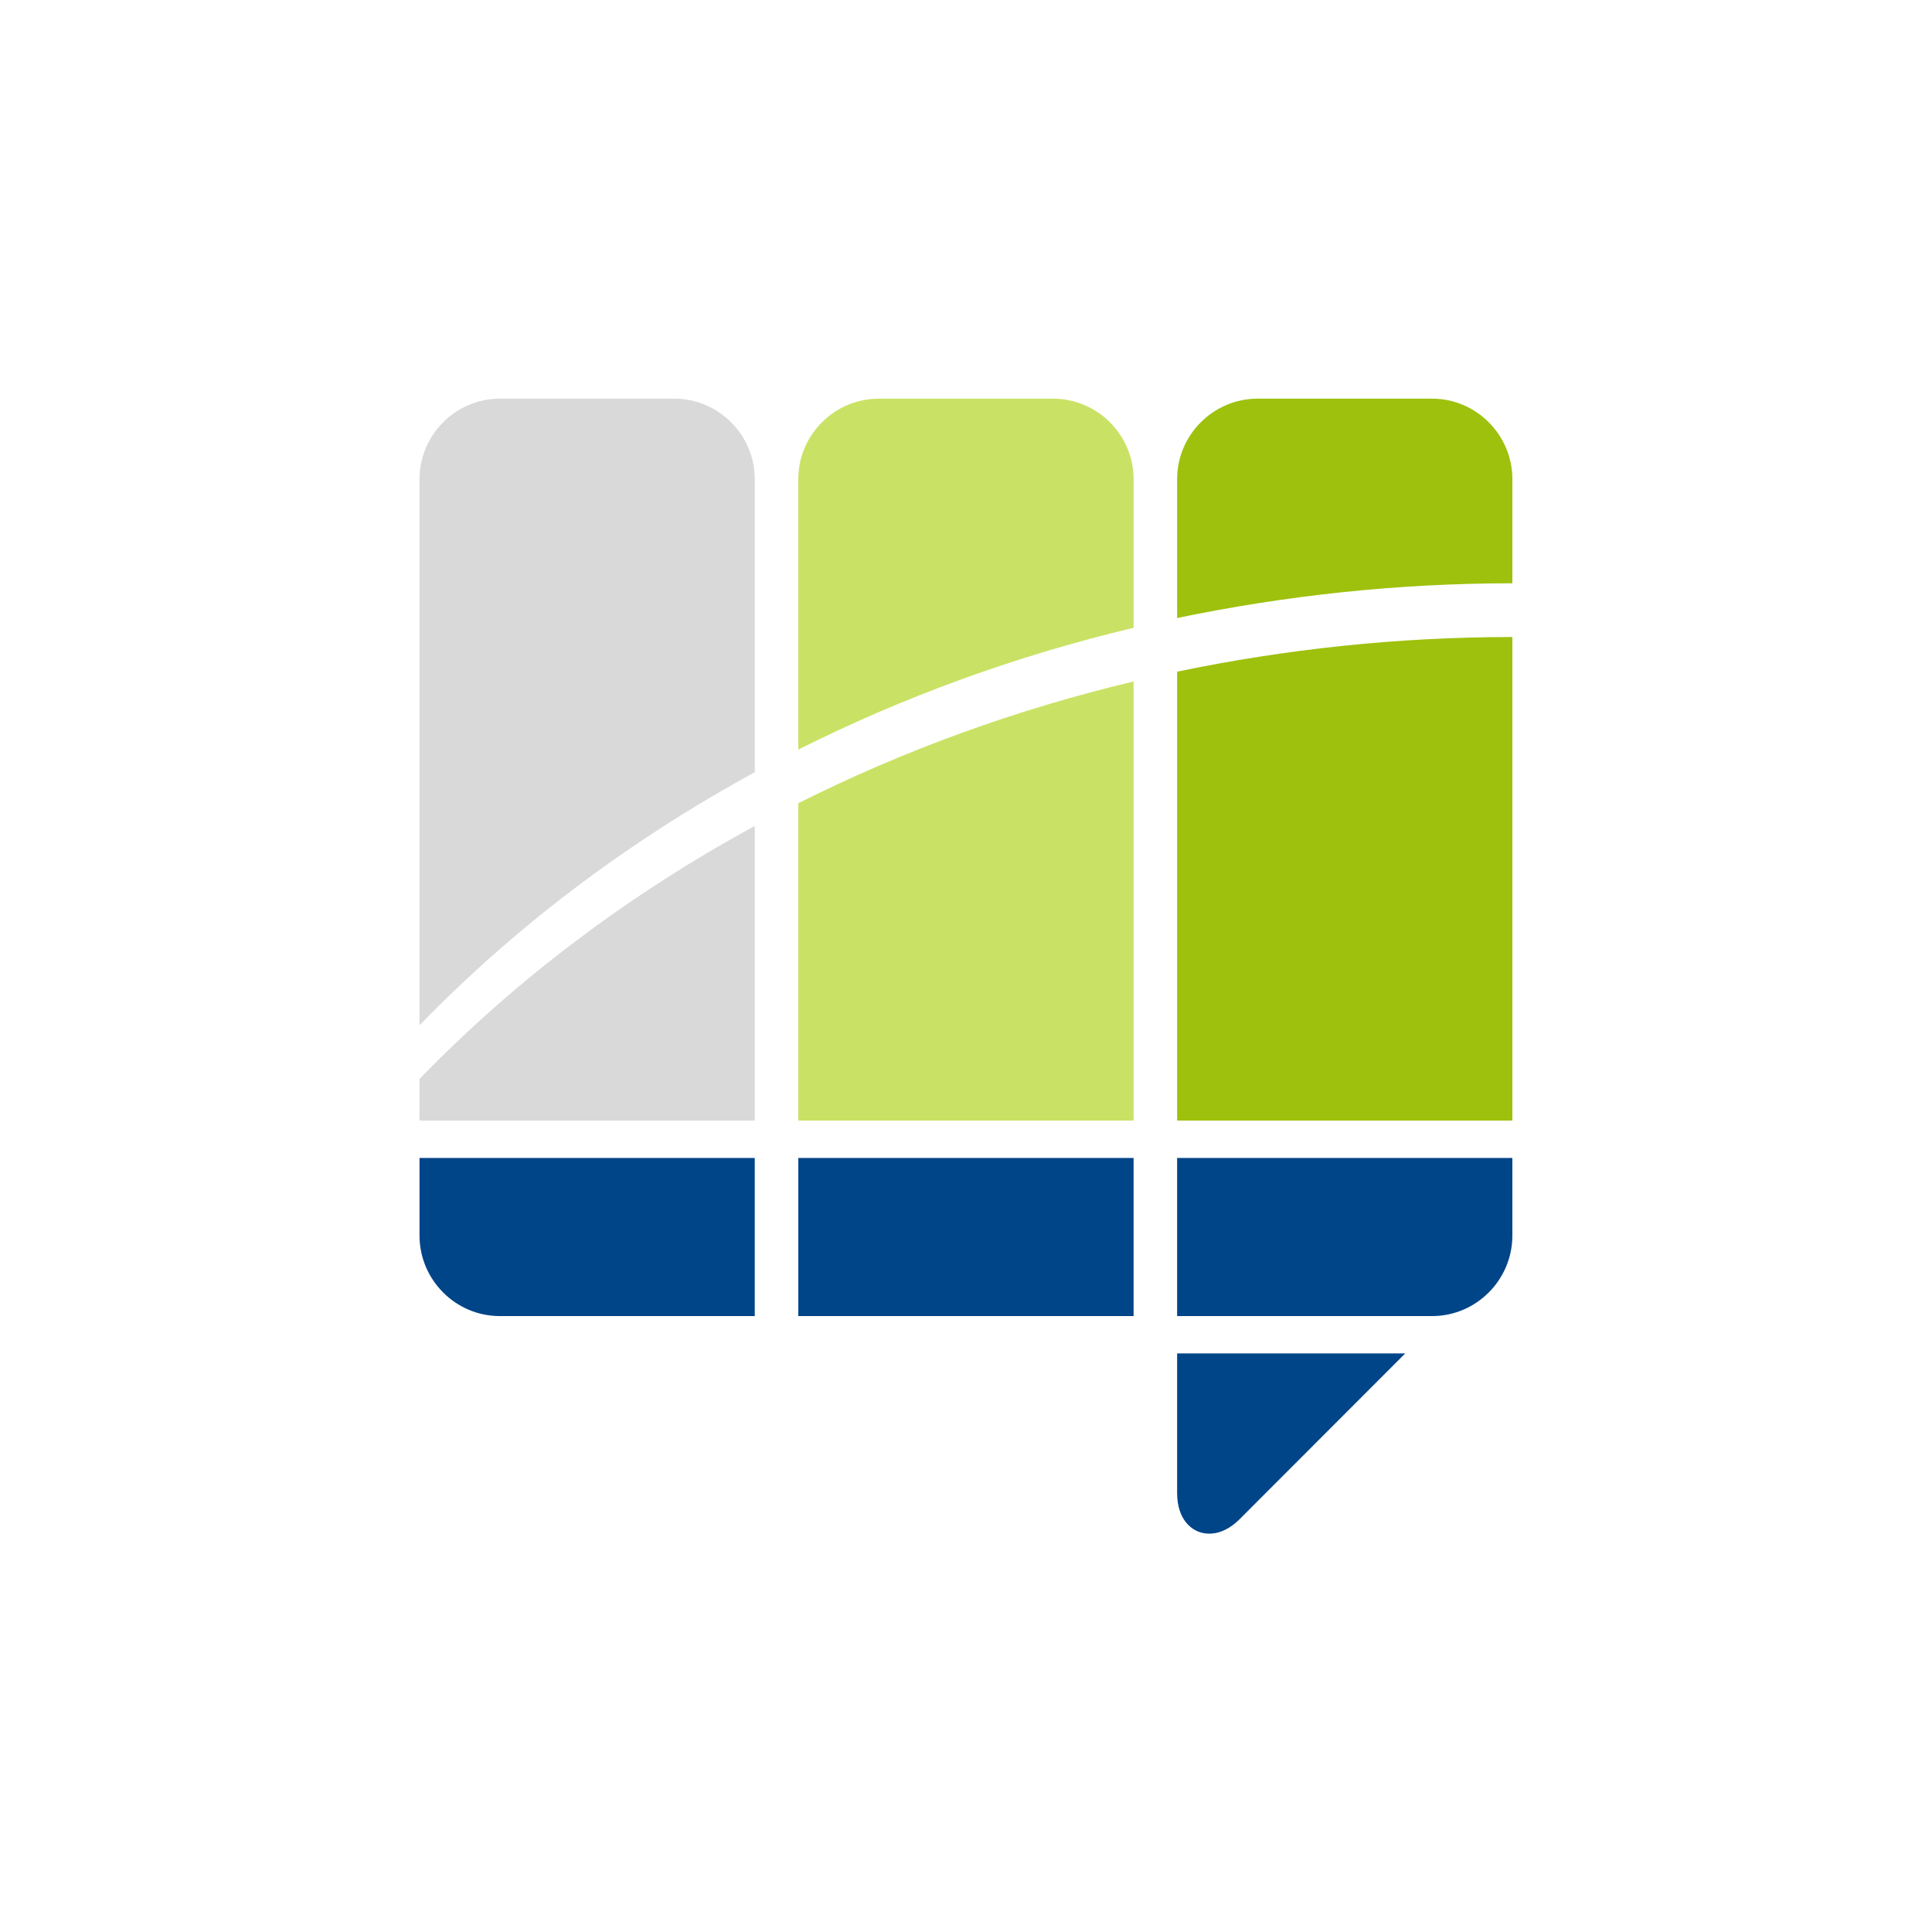
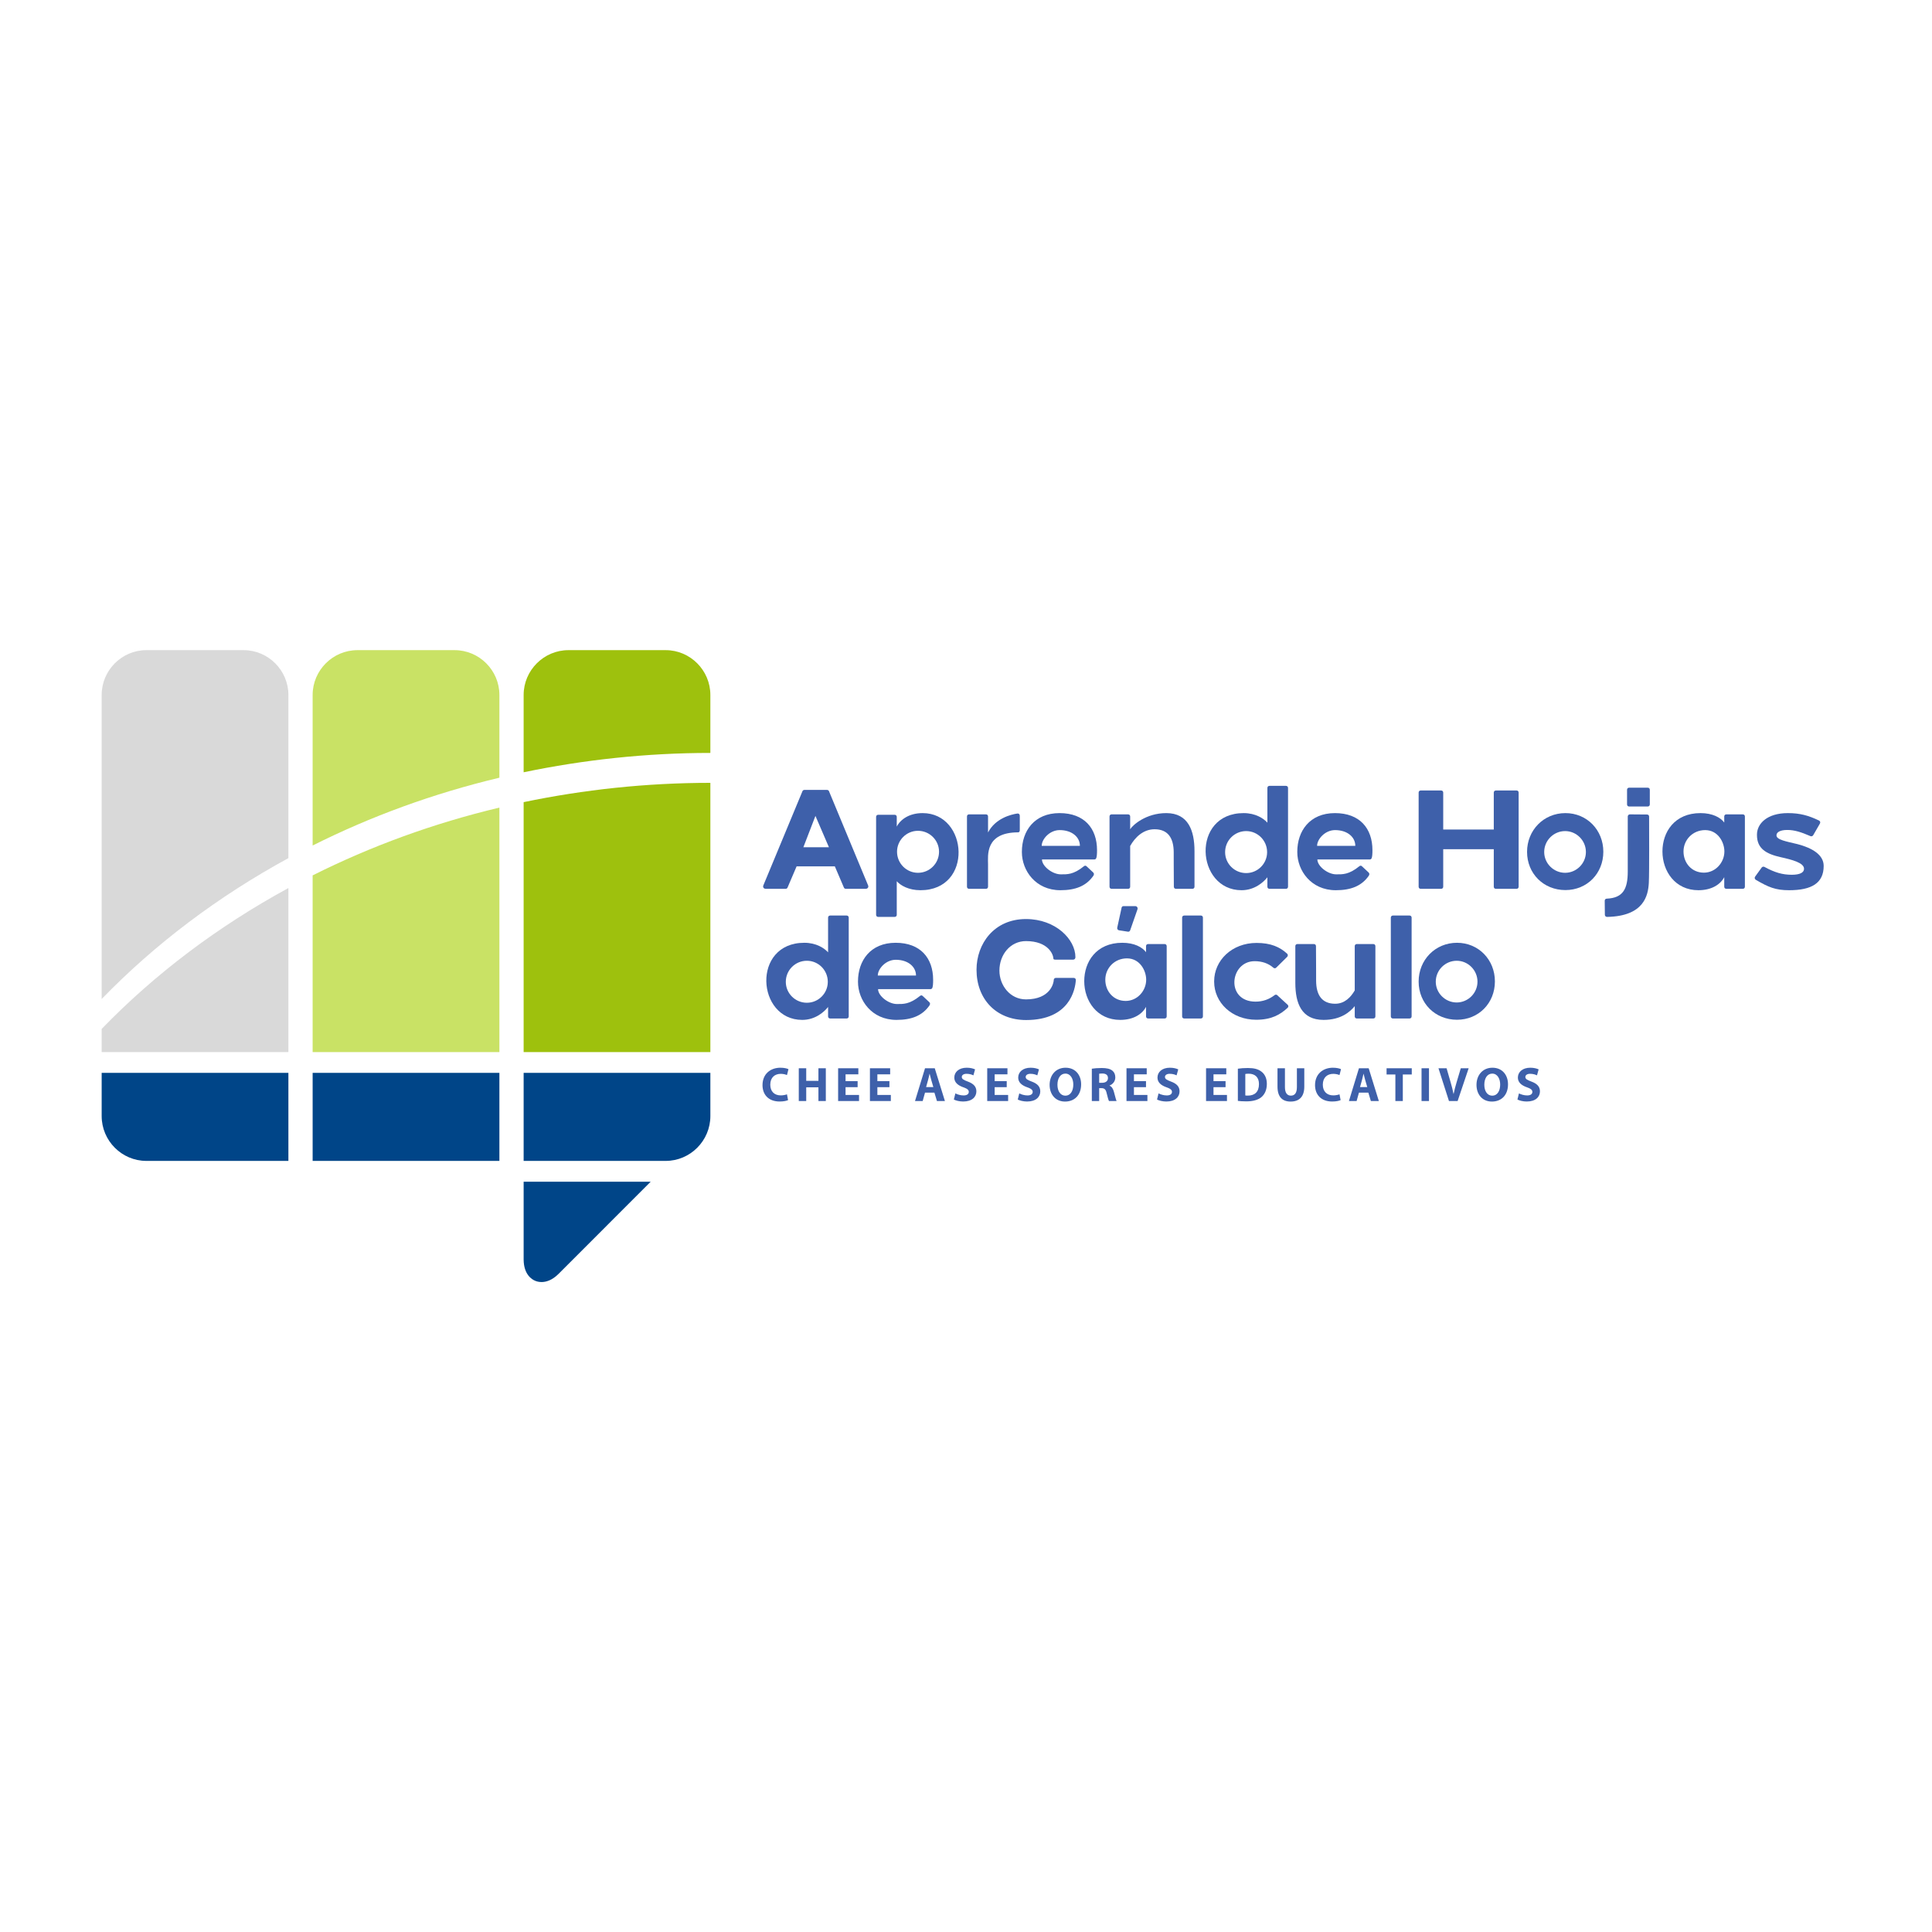
- <svg xmlns="http://www.w3.org/2000/svg" width="1440" viewBox="0 0 1440 1440" height="1440" version="1.0">
+ <svg xmlns="http://www.w3.org/2000/svg" xmlns:xlink="http://www.w3.org/1999/xlink" width="1440" viewBox="0 0 1440 1440" height="1440" version="1.0">
  <defs>
+     <g id="e">
+       <path d="M 50.773 -72.863 C 50.461 -73.387 50.043 -73.703 49.414 -73.703 L 32.453 -73.703 C 31.824 -73.703 31.406 -73.387 31.094 -72.863 L 1.883 -2.512 C 1.359 -1.258 2.199 0 3.664 0 L 18.531 0 C 19.16 0 19.578 -0.312 19.891 -0.836 L 26.695 -16.75 L 55.172 -16.75 L 61.977 -0.836 C 62.289 -0.312 62.711 0 63.336 0 L 78.203 0 C 79.668 0 80.508 -1.258 79.984 -2.512 Z M 50.773 -30.988 L 31.723 -30.988 L 40.723 -54.336 Z M 50.773 -30.988" />
+     </g>
+     <g id="f">
+       <path d="M 40.934 -56.43 C 31.094 -56.43 24.496 -51.82 21.672 -46.379 L 21.672 -53.602 C 21.672 -54.543 21.043 -55.172 20.102 -55.172 L 7.852 -55.172 C 6.91 -55.172 6.281 -54.543 6.281 -53.602 L 6.281 19.367 C 6.281 20.309 6.91 20.938 7.852 20.938 L 20.102 20.938 C 21.043 20.938 21.672 20.309 21.672 19.367 L 21.672 -5.652 C 24.496 -2.512 30.465 1.047 39.363 1.047 C 78.832 1.047 75.062 -56.43 40.934 -56.43 Z M 37.48 -43.238 C 46.168 -43.238 53.184 -36.223 53.184 -27.637 C 53.184 -18.949 46.168 -11.934 37.48 -11.934 C 28.895 -11.934 21.879 -18.949 21.879 -27.637 C 21.879 -36.223 28.895 -43.238 37.48 -43.238 Z M 37.48 -43.238" />
+     </g>
+     <g id="g">
+       <path d="M 43.551 -54.438 C 43.551 -55.59 42.715 -56.324 41.668 -56.113 C 36.957 -55.383 25.336 -52.555 19.891 -41.98 L 19.891 -53.914 C 19.891 -54.859 19.262 -55.484 18.32 -55.484 L 5.758 -55.484 C 4.816 -55.484 4.188 -54.859 4.188 -53.914 L 4.188 -1.57 C 4.188 -0.629 4.816 0 5.758 0 L 18.32 0 C 19.262 0 19.891 -0.629 19.891 -1.57 L 19.891 -18.215 C 19.891 -24.707 17.484 -42.086 42.398 -42.086 C 43.027 -42.086 43.551 -42.715 43.551 -43.656 Z M 43.551 -54.438" />
+     </g>
+     <g id="h">
+       <path d="M 29.105 -56.43 C 10.258 -56.43 1.047 -43.027 1.047 -27.637 L 1.047 -27.324 C 1.047 -13.609 11.305 1.047 29.73 1.047 C 41.039 1.047 48.996 -2.094 54.336 -9.734 C 54.859 -10.574 54.961 -11.41 54.23 -12.145 L 49.309 -16.75 C 48.68 -17.273 48.156 -17.484 47.32 -16.855 C 39.469 -10.469 34.758 -10.781 30.047 -10.781 C 23.766 -10.781 16.016 -16.855 16.016 -21.879 L 55.172 -21.879 C 55.59 -21.879 56.008 -22.09 56.324 -22.508 C 56.953 -23.66 57.055 -26.172 57.055 -28.789 C 57.055 -45.016 47.633 -56.43 29.105 -56.43 Z M 29.207 -43.762 C 38.422 -43.762 44.285 -38.527 44.285 -32.035 L 15.809 -32.035 C 15.809 -36.957 21.672 -43.762 29.207 -43.762 Z M 29.207 -43.762" />
+     </g>
+     <g id="i">
+       <path d="M 49.625 -56.43 C 34.547 -56.43 24.602 -47.527 22.719 -44.387 L 22.719 -53.914 C 22.719 -54.859 22.09 -55.484 21.148 -55.484 L 8.898 -55.484 C 7.957 -55.484 7.328 -54.859 7.328 -53.914 L 7.328 -1.57 C 7.328 -0.629 7.957 0 8.898 0 L 21.148 0 C 22.09 0 22.719 -0.629 22.719 -1.57 L 22.719 -31.93 C 26.383 -38.422 32.453 -44.387 40.934 -44.387 C 50.672 -44.387 55.172 -38.105 55.172 -27.113 C 55.172 -27.113 55.172 -12.875 55.277 -1.57 C 55.277 -0.629 55.906 0 56.848 0 L 69.094 0 C 70.039 0 70.664 -0.629 70.664 -1.57 L 70.664 -28.059 C 70.664 -43.34 66.059 -56.43 49.625 -56.43 Z M 49.625 -56.43" />
+     </g>
+     <g id="j">
+       <path d="M 65.535 -75.168 C 65.535 -76.109 64.906 -76.738 63.965 -76.738 L 51.719 -76.738 C 50.773 -76.738 50.148 -76.109 50.148 -75.168 L 50.148 -49.309 C 47.32 -52.449 41.352 -56.43 32.453 -56.43 C -6.91 -56.43 -3.246 1.047 30.883 1.047 C 40.723 1.047 47.32 -5.023 50.148 -8.586 L 50.148 -1.57 C 50.148 -0.629 50.773 0 51.719 0 L 63.965 0 C 64.906 0 65.535 -0.629 65.535 -1.57 Z M 34.34 -43.027 C 42.922 -43.027 49.938 -36.012 49.938 -27.324 C 49.938 -18.738 42.922 -11.727 34.34 -11.727 C 25.648 -11.727 18.637 -18.738 18.637 -27.324 C 18.637 -36.012 25.648 -43.027 34.34 -43.027 Z M 34.34 -43.027" />
+     </g>
+     <g id="l">
+       <path d="M 82.914 -71.711 C 82.914 -72.656 82.285 -73.281 81.344 -73.281 L 65.953 -73.281 C 65.012 -73.281 64.383 -72.656 64.383 -71.711 L 64.383 -44.18 L 26.695 -44.18 L 26.695 -71.711 C 26.695 -72.656 26.066 -73.281 25.125 -73.281 L 9.945 -73.281 C 9.004 -73.281 8.375 -72.656 8.375 -71.711 L 8.375 -1.57 C 8.375 -0.629 9.004 0 9.945 0 L 25.125 0 C 26.066 0 26.695 -0.629 26.695 -1.57 L 26.695 -29.523 L 64.383 -29.523 L 64.383 -1.57 C 64.383 -0.629 65.012 0 65.953 0 L 81.344 0 C 82.285 0 82.914 -0.629 82.914 -1.57 Z M 82.914 -71.711" />
+     </g>
+     <g id="m">
+       <path d="M 28.582 0.941 C 44.703 0.941 56.848 -11.41 56.848 -27.637 C 56.848 -43.762 44.703 -56.43 28.582 -56.43 C 12.352 -56.43 0 -43.656 0 -27.535 C 0 -11.305 12.352 0.941 28.582 0.941 Z M 28.371 -11.934 C 19.785 -11.934 12.773 -18.949 12.773 -27.43 C 12.773 -36.012 19.785 -43.027 28.371 -43.027 C 36.852 -43.027 43.863 -36.012 43.863 -27.43 C 43.863 -18.949 36.852 -11.934 28.371 -11.934 Z M 28.371 -11.934" />
+     </g>
+     <g id="n">
+       <path d="M 33.605 -73.805 C 33.605 -74.75 32.977 -75.375 32.035 -75.375 L 18.215 -75.375 C 17.273 -75.375 16.645 -74.75 16.645 -73.805 L 16.645 -62.918 C 16.645 -61.977 17.273 -61.348 18.215 -61.348 L 32.035 -61.348 C 32.977 -61.348 33.605 -61.977 33.605 -62.918 Z M 18.738 -55.484 C 17.902 -55.484 17.168 -54.754 17.168 -53.914 L 17.168 -12.875 C 17.168 0 13.715 6.805 1.57 7.328 C 0.629 7.328 0 7.957 0 8.898 L 0.105 19.367 C 0.105 20.309 0.836 20.938 1.781 20.938 C 29.312 20.414 32.348 4.922 32.871 -4.398 C 33.293 -12.98 33.082 -46.168 33.082 -53.812 C 33.082 -54.754 32.453 -55.383 31.512 -55.383 Z M 18.738 -55.484" />
+     </g>
+     <g id="o">
+       <path d="M 31.512 -56.43 C 12.039 -56.43 3.141 -42.191 3.141 -27.848 C 3.141 -13.086 12.668 1.047 29.941 1.047 C 39.781 1.047 46.379 -3.246 49.203 -8.688 L 49.203 -1.57 C 49.203 -0.629 49.832 0 50.773 0 L 63.023 0 C 63.965 0 64.594 -0.629 64.594 -1.57 L 64.594 -53.914 C 64.594 -54.859 63.965 -55.484 63.023 -55.484 L 50.773 -55.484 C 49.832 -55.484 49.203 -54.859 49.203 -53.914 L 49.203 -49.414 C 46.379 -53.184 40.41 -56.43 31.512 -56.43 Z M 34.965 -43.762 C 44.598 -43.762 49.309 -34.652 49.309 -27.848 C 49.309 -19.578 42.715 -12.039 34.023 -12.039 C 24.918 -12.039 18.844 -19.262 18.844 -27.848 C 18.844 -36.535 25.754 -43.762 34.965 -43.762 Z M 34.965 -43.762" />
+     </g>
+     <g id="p">
+       <path d="M 27.848 -56.43 C 12.25 -56.43 4.816 -48.473 4.816 -40.41 L 4.816 -40.098 C 4.816 -29.836 11.828 -25.965 22.613 -23.555 C 31.094 -21.672 39.887 -19.367 39.887 -14.969 L 39.887 -14.867 C 39.887 -12.25 37.059 -10.469 30.777 -10.469 C 23.766 -10.469 18.113 -12.145 10.363 -16.332 C 9.734 -16.645 8.898 -16.543 8.375 -15.914 L 3.453 -9.109 C 2.828 -8.27 3.141 -7.223 3.977 -6.699 C 13.297 -1.258 18.531 1.047 28.789 1.047 C 45.645 1.047 54.543 -4.293 54.543 -17.066 C 54.543 -25.441 45.855 -30.465 35.07 -33.293 C 26.801 -35.281 19.367 -36.535 19.367 -39.781 L 19.367 -39.887 C 19.367 -42.191 22.09 -43.863 27.43 -43.863 C 32.77 -43.863 37.688 -42.293 44.703 -39.258 C 45.434 -38.945 46.273 -39.258 46.691 -39.887 L 51.719 -48.578 C 52.242 -49.52 51.926 -50.461 51.09 -50.879 C 43.445 -54.543 37.059 -56.43 27.848 -56.43 Z M 27.848 -56.43" />
+     </g>
+     <g id="q">
+       <path d="M 43.133 -74.121 C 19.367 -74.121 6.281 -55.695 6.281 -36.328 C 6.281 -14.551 20.832 1.152 43.238 1.152 C 75.898 1.152 79.879 -21.879 80.297 -28.582 C 80.402 -29.523 79.668 -30.254 78.727 -30.254 L 65.43 -30.254 C 64.594 -30.254 63.859 -29.629 63.859 -28.789 C 63.859 -26.695 61.559 -14.238 43.133 -14.238 C 31.301 -14.238 23.348 -24.707 23.348 -35.699 C 23.348 -47.633 31.512 -57.684 43.133 -57.684 C 59.777 -57.684 63.547 -47.633 63.547 -44.703 C 63.547 -44.074 64.281 -43.863 64.906 -43.863 L 78.309 -43.863 C 79.461 -43.863 79.984 -44.703 79.984 -45.75 C 79.984 -58.941 65.328 -74.121 43.133 -74.121 Z M 43.133 -74.121" />
+     </g>
+     <g id="r">
+       <path d="M 42.816 -81.344 C 43.238 -82.602 42.398 -83.754 41.145 -83.754 L 32.453 -83.754 C 31.723 -83.754 31.094 -83.332 30.988 -82.602 L 27.742 -67.734 C 27.535 -66.793 28.059 -65.953 29 -65.746 L 35.699 -64.699 C 36.434 -64.594 37.164 -65.012 37.375 -65.746 Z M 31.512 -56.43 C 12.039 -56.43 3.141 -42.191 3.141 -27.848 C 3.141 -13.086 12.668 1.047 29.941 1.047 C 39.781 1.047 46.379 -3.246 49.203 -8.688 L 49.203 -1.57 C 49.203 -0.629 49.832 0 50.773 0 L 63.023 0 C 63.965 0 64.594 -0.629 64.594 -1.57 L 64.594 -53.914 C 64.594 -54.859 63.965 -55.484 63.023 -55.484 L 50.773 -55.484 C 49.832 -55.484 49.203 -54.859 49.203 -53.914 L 49.203 -49.414 C 46.379 -53.184 40.41 -56.43 31.512 -56.43 Z M 34.965 -44.809 C 44.598 -44.809 49.309 -35.699 49.309 -28.895 C 49.309 -20.625 42.715 -13.086 34.023 -13.086 C 24.918 -13.086 18.844 -20.309 18.844 -28.895 C 18.844 -37.582 25.754 -44.809 34.965 -44.809 Z M 34.965 -44.809" />
+     </g>
+     <g id="s">
+       <path d="M 22.824 -75.168 C 22.824 -76.109 22.195 -76.738 21.254 -76.738 L 8.898 -76.738 C 7.957 -76.738 7.328 -76.109 7.328 -75.168 L 7.328 -1.57 C 7.328 -0.629 7.957 0 8.898 0 L 21.254 0 C 22.195 0 22.824 -0.629 22.824 -1.57 Z M 22.824 -75.168" />
+     </g>
+     <g id="t">
+       <path d="M 34.758 -56.324 C 16.332 -56.324 3.141 -43.238 3.141 -27.742 L 3.141 -27.43 C 3.141 -11.828 16.438 0.941 34.441 0.941 C 45.645 0.941 52.242 -2.723 57.895 -7.957 C 58.625 -8.586 58.625 -9.633 57.895 -10.258 L 50.148 -17.379 C 49.625 -17.902 48.785 -17.902 48.156 -17.379 C 44.074 -14.238 39.363 -12.562 34.023 -12.562 C 11.41 -12.562 14.762 -42.715 33.293 -42.715 C 38.945 -42.715 43.551 -41.039 47.215 -37.898 C 47.949 -37.27 48.785 -37.27 49.414 -37.898 L 57.578 -45.957 C 58.207 -46.586 58.207 -47.633 57.578 -48.262 C 52.137 -53.289 45.332 -56.324 34.758 -56.324 Z M 34.758 -56.324" />
+     </g>
+     <g id="u">
+       <path d="M 4.711 -55.484 C 3.77 -55.484 3.141 -54.859 3.141 -53.914 L 3.141 -26.59 C 3.141 -11.305 7.746 1.047 24.184 1.047 C 37.27 1.047 43.969 -5.023 47.426 -9.211 L 47.426 -1.57 C 47.426 -0.629 48.051 0 48.996 0 L 61.242 0 C 62.188 0 62.812 -0.629 62.812 -1.57 L 62.812 -53.914 C 62.812 -54.859 62.188 -55.484 61.242 -55.484 L 48.996 -55.484 C 48.051 -55.484 47.426 -54.859 47.426 -53.914 L 47.426 -20.938 C 44.598 -16.016 39.992 -10.992 32.871 -10.992 C 23.137 -10.992 18.637 -17.273 18.637 -28.266 C 18.637 -28.266 18.637 -42.609 18.531 -53.914 C 18.531 -54.859 17.902 -55.484 16.961 -55.484 Z M 4.711 -55.484" />
+     </g>
+     <g id="v">
+       <path d="M 19.5 -5 C 18.414 -4.566 16.562 -4.203 14.898 -4.203 C 9.969 -4.203 7.066 -7.285 7.066 -12.18 C 7.066 -17.617 10.477 -20.262 14.859 -20.262 C 16.816 -20.262 18.375 -19.828 19.5 -19.355 L 20.625 -23.742 C 19.645 -24.25 17.469 -24.828 14.605 -24.828 C 7.215 -24.828 1.27 -20.188 1.27 -11.852 C 1.27 -4.895 5.617 0.363 14.062 0.363 C 17.035 0.363 19.32 -0.18 20.332 -0.688 Z M 19.5 -5" />
+     </g>
+     <g id="w">
+       <path d="M 2.391 -24.43 L 2.391 0 L 7.938 0 L 7.938 -10.223 L 17.035 -10.223 L 17.035 0 L 22.543 0 L 22.543 -24.43 L 17.035 -24.43 L 17.035 -15.043 L 7.938 -15.043 L 7.938 -24.43 Z M 2.391 -24.43" />
+     </g>
+     <g id="x">
+       <path d="M 16.926 -14.824 L 7.938 -14.824 L 7.938 -19.898 L 17.469 -19.898 L 17.469 -24.43 L 2.391 -24.43 L 2.391 0 L 17.977 0 L 17.977 -4.531 L 7.938 -4.531 L 7.938 -10.328 L 16.926 -10.328 Z M 16.926 -14.824" />
+     </g>
+     <g id="z">
+       <path d="M 15.078 -6.27 L 16.965 0 L 22.906 0 L 15.332 -24.43 L 8.082 -24.43 L 0.617 0 L 6.344 0 L 8.082 -6.27 Z M 8.879 -10.402 L 10.328 -15.586 C 10.73 -17 11.09 -18.848 11.453 -20.297 L 11.527 -20.297 C 11.887 -18.848 12.324 -17.035 12.758 -15.586 L 14.281 -10.402 Z M 8.879 -10.402" />
+     </g>
+     <g id="A">
+       <path d="M 1.449 -1.125 C 2.828 -0.363 5.582 0.363 8.371 0.363 C 15.078 0.363 18.23 -3.117 18.23 -7.215 C 18.23 -10.656 16.203 -12.902 11.887 -14.5 C 8.734 -15.695 7.359 -16.383 7.359 -17.941 C 7.359 -19.211 8.52 -20.297 10.91 -20.297 C 13.301 -20.297 15.043 -19.609 16.02 -19.137 L 17.254 -23.598 C 15.805 -24.25 13.773 -24.828 11.02 -24.828 C 5.254 -24.828 1.777 -21.641 1.777 -17.469 C 1.777 -13.918 4.422 -11.672 8.48 -10.258 C 11.418 -9.207 12.578 -8.336 12.578 -6.812 C 12.578 -5.219 11.234 -4.168 8.699 -4.168 C 6.344 -4.168 4.059 -4.93 2.574 -5.691 Z M 1.449 -1.125" />
+     </g>
+     <g id="B">
+       <path d="M 13.156 -24.828 C 5.945 -24.828 1.27 -19.355 1.27 -12.035 C 1.27 -5.074 5.508 0.398 12.758 0.398 C 19.898 0.398 24.758 -4.457 24.758 -12.469 C 24.758 -19.211 20.66 -24.828 13.156 -24.828 Z M 13.012 -20.441 C 16.816 -20.441 18.922 -16.672 18.922 -12.289 C 18.922 -7.539 16.781 -3.988 13.047 -3.988 C 9.352 -3.988 7.105 -7.359 7.105 -12.141 C 7.105 -16.891 9.277 -20.441 13.012 -20.441 Z M 13.012 -20.441" />
+     </g>
+     <g id="C">
+       <path d="M 2.391 0 L 7.867 0 L 7.867 -9.605 L 9.531 -9.605 C 11.781 -9.57 12.832 -8.734 13.484 -5.691 C 14.207 -2.684 14.789 -0.688 15.188 0 L 20.84 0 C 20.371 -0.941 19.609 -4.133 18.848 -6.887 C 18.23 -9.133 17.289 -10.766 15.586 -11.453 L 15.586 -11.562 C 17.688 -12.324 19.898 -14.461 19.898 -17.578 C 19.898 -19.828 19.102 -21.531 17.652 -22.691 C 15.91 -24.066 13.375 -24.609 9.75 -24.609 C 6.812 -24.609 4.168 -24.395 2.391 -24.102 Z M 7.867 -20.332 C 8.266 -20.406 9.023 -20.516 10.367 -20.516 C 12.902 -20.48 14.426 -19.355 14.426 -17.109 C 14.426 -14.969 12.793 -13.594 10.039 -13.594 L 7.867 -13.594 Z M 7.867 -20.332" />
+     </g>
+     <g id="D">
+       <path d="M 2.391 -0.109 C 3.77 0.074 5.801 0.254 8.664 0.254 C 13.445 0.254 17.363 -0.762 19.934 -2.898 C 22.293 -4.895 23.996 -8.117 23.996 -12.793 C 23.996 -17.109 22.398 -20.117 19.863 -22 C 17.508 -23.777 14.5 -24.609 9.859 -24.609 C 7.066 -24.609 4.422 -24.43 2.391 -24.102 Z M 7.938 -20.152 C 8.41 -20.262 9.207 -20.371 10.438 -20.371 C 15.188 -20.371 18.16 -17.688 18.121 -12.613 C 18.121 -6.777 14.859 -4.023 9.859 -4.059 C 9.172 -4.059 8.41 -4.059 7.938 -4.168 Z M 7.938 -20.152" />
+     </g>
+     <g id="E">
+       <path d="M 2.355 -24.43 L 2.355 -10.801 C 2.355 -3.008 5.98 0.398 12.141 0.398 C 18.523 0.398 22.328 -3.191 22.328 -10.73 L 22.328 -24.43 L 16.816 -24.43 L 16.816 -10.367 C 16.816 -6.055 15.223 -4.023 12.324 -4.023 C 9.496 -4.023 7.902 -6.16 7.902 -10.367 L 7.902 -24.43 Z M 2.355 -24.43" />
+     </g>
+     <g id="F">
+       <path d="M 7.105 0 L 12.648 0 L 12.648 -19.789 L 19.32 -19.789 L 19.32 -24.43 L 0.543 -24.43 L 0.543 -19.789 L 7.105 -19.789 Z M 7.105 0" />
+     </g>
+     <g id="G">
+       <path d="M 2.391 -24.43 L 2.391 0 L 7.938 0 L 7.938 -24.43 Z M 2.391 -24.43" />
+     </g>
+     <g id="H">
+       <path d="M 14.605 0 L 22.836 -24.43 L 16.965 -24.43 L 13.848 -13.992 C 13.012 -11.199 12.25 -8.301 11.637 -5.363 L 11.527 -5.363 C 10.945 -8.41 10.184 -11.199 9.352 -14.102 L 6.379 -24.43 L 0.328 -24.43 L 8.156 0 Z M 14.605 0" />
+     </g>
    <clipPath id="a">
-       <path d="M 877 297.137 L 1127.766 297.137 L 1127.766 836 L 877 836 Z M 877 297.137" />
+       <path d="M 390 484.578 L 529.434 484.578 L 529.434 785 L 390 785 Z M 390 484.578" />
    </clipPath>
    <clipPath id="b">
-       <path d="M 595 297.137 L 845 297.137 L 845 836 L 595 836 Z M 595 297.137" />
+       <path d="M 233 484.578 L 373 484.578 L 373 785 L 233 785 Z M 233 484.578" />
    </clipPath>
    <clipPath id="c">
-       <path d="M 312.516 297.137 L 563 297.137 L 563 836 L 312.516 836 Z M 312.516 297.137" />
+       <path d="M 75.684 484.578 L 215 484.578 L 215 785 L 75.684 785 Z M 75.684 484.578" />
    </clipPath>
    <clipPath id="d">
-       <path d="M 312.516 863 L 1127.766 863 L 1127.766 1143.137 L 312.516 1143.137 Z M 312.516 863" />
+       <path d="M 75.684 799 L 529.434 799 L 529.434 955.578 L 75.684 955.578 Z M 75.684 799" />
    </clipPath>
  </defs>
  <g clip-path="url(#a)">
-     <path fill="#9EC10D" d="M 877.355 460.637 L 877.355 357.145 C 877.355 324.145 904.352 297.137 937.332 297.137 L 1067.414 297.137 C 1100.305 297.137 1127.23 324.145 1127.23 357.145 L 1127.23 434.754 C 1041.258 434.754 957.629 443.941 877.355 460.637 Z M 1127.23 835.195 L 1127.23 474.793 C 1041.258 474.793 957.629 483.926 877.355 500.621 L 877.355 835.215 L 1127.23 835.215 Z M 1127.23 835.195" />
+     <path fill="#9EC10D" d="M 390.289 575.605 L 390.289 517.988 C 390.289 499.617 405.324 484.578 423.695 484.578 L 496.148 484.578 C 514.469 484.578 529.465 499.617 529.465 517.988 L 529.465 561.195 C 481.582 561.195 435 566.312 390.289 575.605 Z M 529.465 784.137 L 529.465 583.488 C 481.582 583.488 435 588.57 390.289 597.867 L 390.289 784.148 L 529.465 784.148 Z M 529.465 784.137" />
  </g>
  <g clip-path="url(#b)">
-     <path fill="#C9E265" d="M 595 558.695 L 595 357.145 C 595 324.145 621.98 297.137 654.996 297.137 L 784.898 297.137 C 817.969 297.137 844.91 324.145 844.91 357.145 L 844.91 467.91 C 756.457 488.984 672.684 519.695 595 558.695 Z M 844.91 835.195 L 844.91 507.934 C 756.457 528.969 672.664 559.73 595 598.68 L 595 835.215 L 844.91 835.215 Z M 844.91 835.195" />
+     <path fill="#C9E265" d="M 233.023 630.199 L 233.023 517.988 C 233.023 499.617 248.051 484.578 266.441 484.578 L 338.793 484.578 C 357.211 484.578 372.219 499.617 372.219 517.988 L 372.219 579.656 C 322.953 591.387 276.293 608.484 233.023 630.199 Z M 372.219 784.137 L 372.219 601.938 C 322.953 613.648 276.281 630.777 233.023 652.461 L 233.023 784.148 L 372.219 784.148 Z M 372.219 784.137" />
  </g>
  <g clip-path="url(#c)">
-     <path fill="#D9D9D9" d="M 312.684 764.164 L 312.684 357.145 C 312.684 324.145 339.605 297.137 372.5 297.137 L 502.582 297.137 C 535.562 297.137 562.555 324.145 562.555 357.145 L 562.555 575.586 C 468.277 626.957 383.969 690.645 312.684 764.164 Z M 562.555 835.195 L 562.555 615.625 C 468.277 666.926 383.969 730.578 312.684 804.203 L 312.684 835.215 L 562.555 835.215 Z M 562.555 835.195" />
+     <path fill="#D9D9D9" d="M 75.777 744.59 L 75.777 517.988 C 75.777 499.617 90.773 484.578 109.094 484.578 L 181.547 484.578 C 199.918 484.578 214.953 499.617 214.953 517.988 L 214.953 639.602 C 162.441 668.203 115.484 703.66 75.777 744.59 Z M 214.953 784.137 L 214.953 661.895 C 162.441 690.453 115.484 725.891 75.777 766.883 L 75.777 784.148 L 214.953 784.148 Z M 214.953 784.137" />
  </g>
  <g clip-path="url(#d)">
-     <path fill="#004588" d="M 1047.367 1008.777 L 924.109 1132.145 C 915.391 1140.852 907.316 1143.102 901.367 1143.102 C 897.688 1143.102 894.738 1142.246 892.988 1141.512 C 888.289 1139.617 877.516 1133.02 877.355 1113 L 877.355 1008.773 L 1047.367 1008.773 Z M 1067.414 980.926 C 1100.305 980.926 1127.23 953.938 1127.23 920.887 L 1127.23 863.062 L 877.355 863.062 L 877.355 980.926 Z M 844.91 863.062 L 595 863.062 L 595 980.926 L 844.91 980.926 Z M 562.555 863.062 L 312.684 863.062 L 312.684 920.887 C 312.684 953.938 339.605 980.926 372.5 980.926 L 562.555 980.926 Z M 562.555 863.062" />
+     <path fill="#004588" d="M 484.984 880.773 L 416.332 949.461 C 411.477 954.305 406.977 955.559 403.664 955.559 C 401.613 955.559 399.973 955.082 398.996 954.676 C 396.379 953.621 390.379 949.949 390.289 938.801 L 390.289 880.773 Z M 496.148 865.27 C 514.469 865.27 529.465 850.246 529.465 831.844 L 529.465 799.652 L 390.289 799.652 L 390.289 865.27 Z M 372.219 799.652 L 233.023 799.652 L 233.023 865.27 L 372.219 865.27 Z M 214.953 799.652 L 75.777 799.652 L 75.777 831.844 C 75.777 850.246 90.773 865.27 109.094 865.27 L 214.953 865.27 Z M 214.953 799.652" />
+   </g>
+   <g fill="#3E60AA">
+     <use x="567.058" y="662.469" xlink:href="#e" xlink:type="simple" xlink:actuate="onLoad" xlink:show="embed" />
+   </g>
+   <g fill="#3E60AA">
+     <use x="646.718" y="662.469" xlink:href="#f" xlink:type="simple" xlink:actuate="onLoad" xlink:show="embed" />
+   </g>
+   <g fill="#3E60AA">
+     <use x="716.538" y="662.469" xlink:href="#g" xlink:type="simple" xlink:actuate="onLoad" xlink:show="embed" />
+   </g>
+   <g fill="#3E60AA">
+     <use x="760.607" y="662.469" xlink:href="#h" xlink:type="simple" xlink:actuate="onLoad" xlink:show="embed" />
+   </g>
+   <g fill="#3E60AA">
+     <use x="819.645" y="662.469" xlink:href="#i" xlink:type="simple" xlink:actuate="onLoad" xlink:show="embed" />
+   </g>
+   <g fill="#3E60AA">
+     <use x="894.49" y="662.469" xlink:href="#j" xlink:type="simple" xlink:actuate="onLoad" xlink:show="embed" />
+   </g>
+   <g fill="#3E60AA">
+     <use x="965.88" y="662.469" xlink:href="#h" xlink:type="simple" xlink:actuate="onLoad" xlink:show="embed" />
+   </g>
+   <g fill="#3E60AA">
+     <use x="1024.918" y="662.469" xlink:href="#k" xlink:type="simple" xlink:actuate="onLoad" xlink:show="embed" />
+   </g>
+   <g fill="#3E60AA">
+     <use x="1048.994" y="662.469" xlink:href="#l" xlink:type="simple" xlink:actuate="onLoad" xlink:show="embed" />
+   </g>
+   <g fill="#3E60AA">
+     <use x="1138.18" y="662.469" xlink:href="#m" xlink:type="simple" xlink:actuate="onLoad" xlink:show="embed" />
+   </g>
+   <g fill="#3E60AA">
+     <use x="1196.066" y="662.469" xlink:href="#n" xlink:type="simple" xlink:actuate="onLoad" xlink:show="embed" />
+   </g>
+   <g fill="#3E60AA">
+     <use x="1235.948" y="662.469" xlink:href="#o" xlink:type="simple" xlink:actuate="onLoad" xlink:show="embed" />
+   </g>
+   <g fill="#3E60AA">
+     <use x="1304.722" y="662.469" xlink:href="#p" xlink:type="simple" xlink:actuate="onLoad" xlink:show="embed" />
+   </g>
+   <g fill="#3E60AA">
+     <use x="567.058" y="759.124" xlink:href="#j" xlink:type="simple" xlink:actuate="onLoad" xlink:show="embed" />
+   </g>
+   <g fill="#3E60AA">
+     <use x="638.448" y="759.124" xlink:href="#h" xlink:type="simple" xlink:actuate="onLoad" xlink:show="embed" />
+   </g>
+   <g fill="#3E60AA">
+     <use x="697.486" y="759.124" xlink:href="#k" xlink:type="simple" xlink:actuate="onLoad" xlink:show="embed" />
+   </g>
+   <g fill="#3E60AA">
+     <use x="721.562" y="759.124" xlink:href="#q" xlink:type="simple" xlink:actuate="onLoad" xlink:show="embed" />
+   </g>
+   <g fill="#3E60AA">
+     <use x="804.99" y="759.124" xlink:href="#r" xlink:type="simple" xlink:actuate="onLoad" xlink:show="embed" />
+   </g>
+   <g fill="#3E60AA">
+     <use x="873.763" y="759.124" xlink:href="#s" xlink:type="simple" xlink:actuate="onLoad" xlink:show="embed" />
+   </g>
+   <g fill="#3E60AA">
+     <use x="901.817" y="759.124" xlink:href="#t" xlink:type="simple" xlink:actuate="onLoad" xlink:show="embed" />
+   </g>
+   <g fill="#3E60AA">
+     <use x="962.32" y="759.124" xlink:href="#u" xlink:type="simple" xlink:actuate="onLoad" xlink:show="embed" />
+   </g>
+   <g fill="#3E60AA">
+     <use x="1029.314" y="759.124" xlink:href="#s" xlink:type="simple" xlink:actuate="onLoad" xlink:show="embed" />
+   </g>
+   <g fill="#3E60AA">
+     <use x="1057.368" y="759.124" xlink:href="#m" xlink:type="simple" xlink:actuate="onLoad" xlink:show="embed" />
+   </g>
+   <g fill="#3E60AA">
+     <use x="567.058" y="820.644" xlink:href="#v" xlink:type="simple" xlink:actuate="onLoad" xlink:show="embed" />
+   </g>
+   <g fill="#3E60AA">
+     <use x="592.973" y="820.644" xlink:href="#w" xlink:type="simple" xlink:actuate="onLoad" xlink:show="embed" />
+   </g>
+   <g fill="#3E60AA">
+     <use x="622.297" y="820.644" xlink:href="#x" xlink:type="simple" xlink:actuate="onLoad" xlink:show="embed" />
+   </g>
+   <g fill="#3E60AA">
+     <use x="646.001" y="820.644" xlink:href="#x" xlink:type="simple" xlink:actuate="onLoad" xlink:show="embed" />
+   </g>
+   <g fill="#3E60AA">
+     <use x="669.706" y="820.644" xlink:href="#y" xlink:type="simple" xlink:actuate="onLoad" xlink:show="embed" />
+   </g>
+   <g fill="#3E60AA">
+     <use x="681.378" y="820.644" xlink:href="#z" xlink:type="simple" xlink:actuate="onLoad" xlink:show="embed" />
+   </g>
+   <g fill="#3E60AA">
+     <use x="709.504" y="820.644" xlink:href="#A" xlink:type="simple" xlink:actuate="onLoad" xlink:show="embed" />
+   </g>
+   <g fill="#3E60AA">
+     <use x="733.427" y="820.644" xlink:href="#x" xlink:type="simple" xlink:actuate="onLoad" xlink:show="embed" />
+   </g>
+   <g fill="#3E60AA">
+     <use x="757.132" y="820.644" xlink:href="#A" xlink:type="simple" xlink:actuate="onLoad" xlink:show="embed" />
+   </g>
+   <g fill="#3E60AA">
+     <use x="781.054" y="820.644" xlink:href="#B" xlink:type="simple" xlink:actuate="onLoad" xlink:show="embed" />
+   </g>
+   <g fill="#3E60AA">
+     <use x="811.392" y="820.644" xlink:href="#C" xlink:type="simple" xlink:actuate="onLoad" xlink:show="embed" />
+   </g>
+   <g fill="#3E60AA">
+     <use x="837.235" y="820.644" xlink:href="#x" xlink:type="simple" xlink:actuate="onLoad" xlink:show="embed" />
+   </g>
+   <g fill="#3E60AA">
+     <use x="860.94" y="820.644" xlink:href="#A" xlink:type="simple" xlink:actuate="onLoad" xlink:show="embed" />
+   </g>
+   <g fill="#3E60AA">
+     <use x="884.863" y="820.644" xlink:href="#y" xlink:type="simple" xlink:actuate="onLoad" xlink:show="embed" />
+   </g>
+   <g fill="#3E60AA">
+     <use x="896.534" y="820.644" xlink:href="#x" xlink:type="simple" xlink:actuate="onLoad" xlink:show="embed" />
+   </g>
+   <g fill="#3E60AA">
+     <use x="920.239" y="820.644" xlink:href="#D" xlink:type="simple" xlink:actuate="onLoad" xlink:show="embed" />
+   </g>
+   <g fill="#3E60AA">
+     <use x="949.816" y="820.644" xlink:href="#E" xlink:type="simple" xlink:actuate="onLoad" xlink:show="embed" />
+   </g>
+   <g fill="#3E60AA">
+     <use x="978.885" y="820.644" xlink:href="#v" xlink:type="simple" xlink:actuate="onLoad" xlink:show="embed" />
+   </g>
+   <g fill="#3E60AA">
+     <use x="1004.801" y="820.644" xlink:href="#z" xlink:type="simple" xlink:actuate="onLoad" xlink:show="embed" />
+   </g>
+   <g fill="#3E60AA">
+     <use x="1032.928" y="820.644" xlink:href="#F" xlink:type="simple" xlink:actuate="onLoad" xlink:show="embed" />
+   </g>
+   <g fill="#3E60AA">
+     <use x="1057.14" y="820.644" xlink:href="#G" xlink:type="simple" xlink:actuate="onLoad" xlink:show="embed" />
+   </g>
+   <g fill="#3E60AA">
+     <use x="1071.82" y="820.644" xlink:href="#H" xlink:type="simple" xlink:actuate="onLoad" xlink:show="embed" />
+   </g>
+   <g fill="#3E60AA">
+     <use x="1099.222" y="820.644" xlink:href="#B" xlink:type="simple" xlink:actuate="onLoad" xlink:show="embed" />
+   </g>
+   <g fill="#3E60AA">
+     <use x="1129.56" y="820.644" xlink:href="#A" xlink:type="simple" xlink:actuate="onLoad" xlink:show="embed" />
  </g>
</svg>
